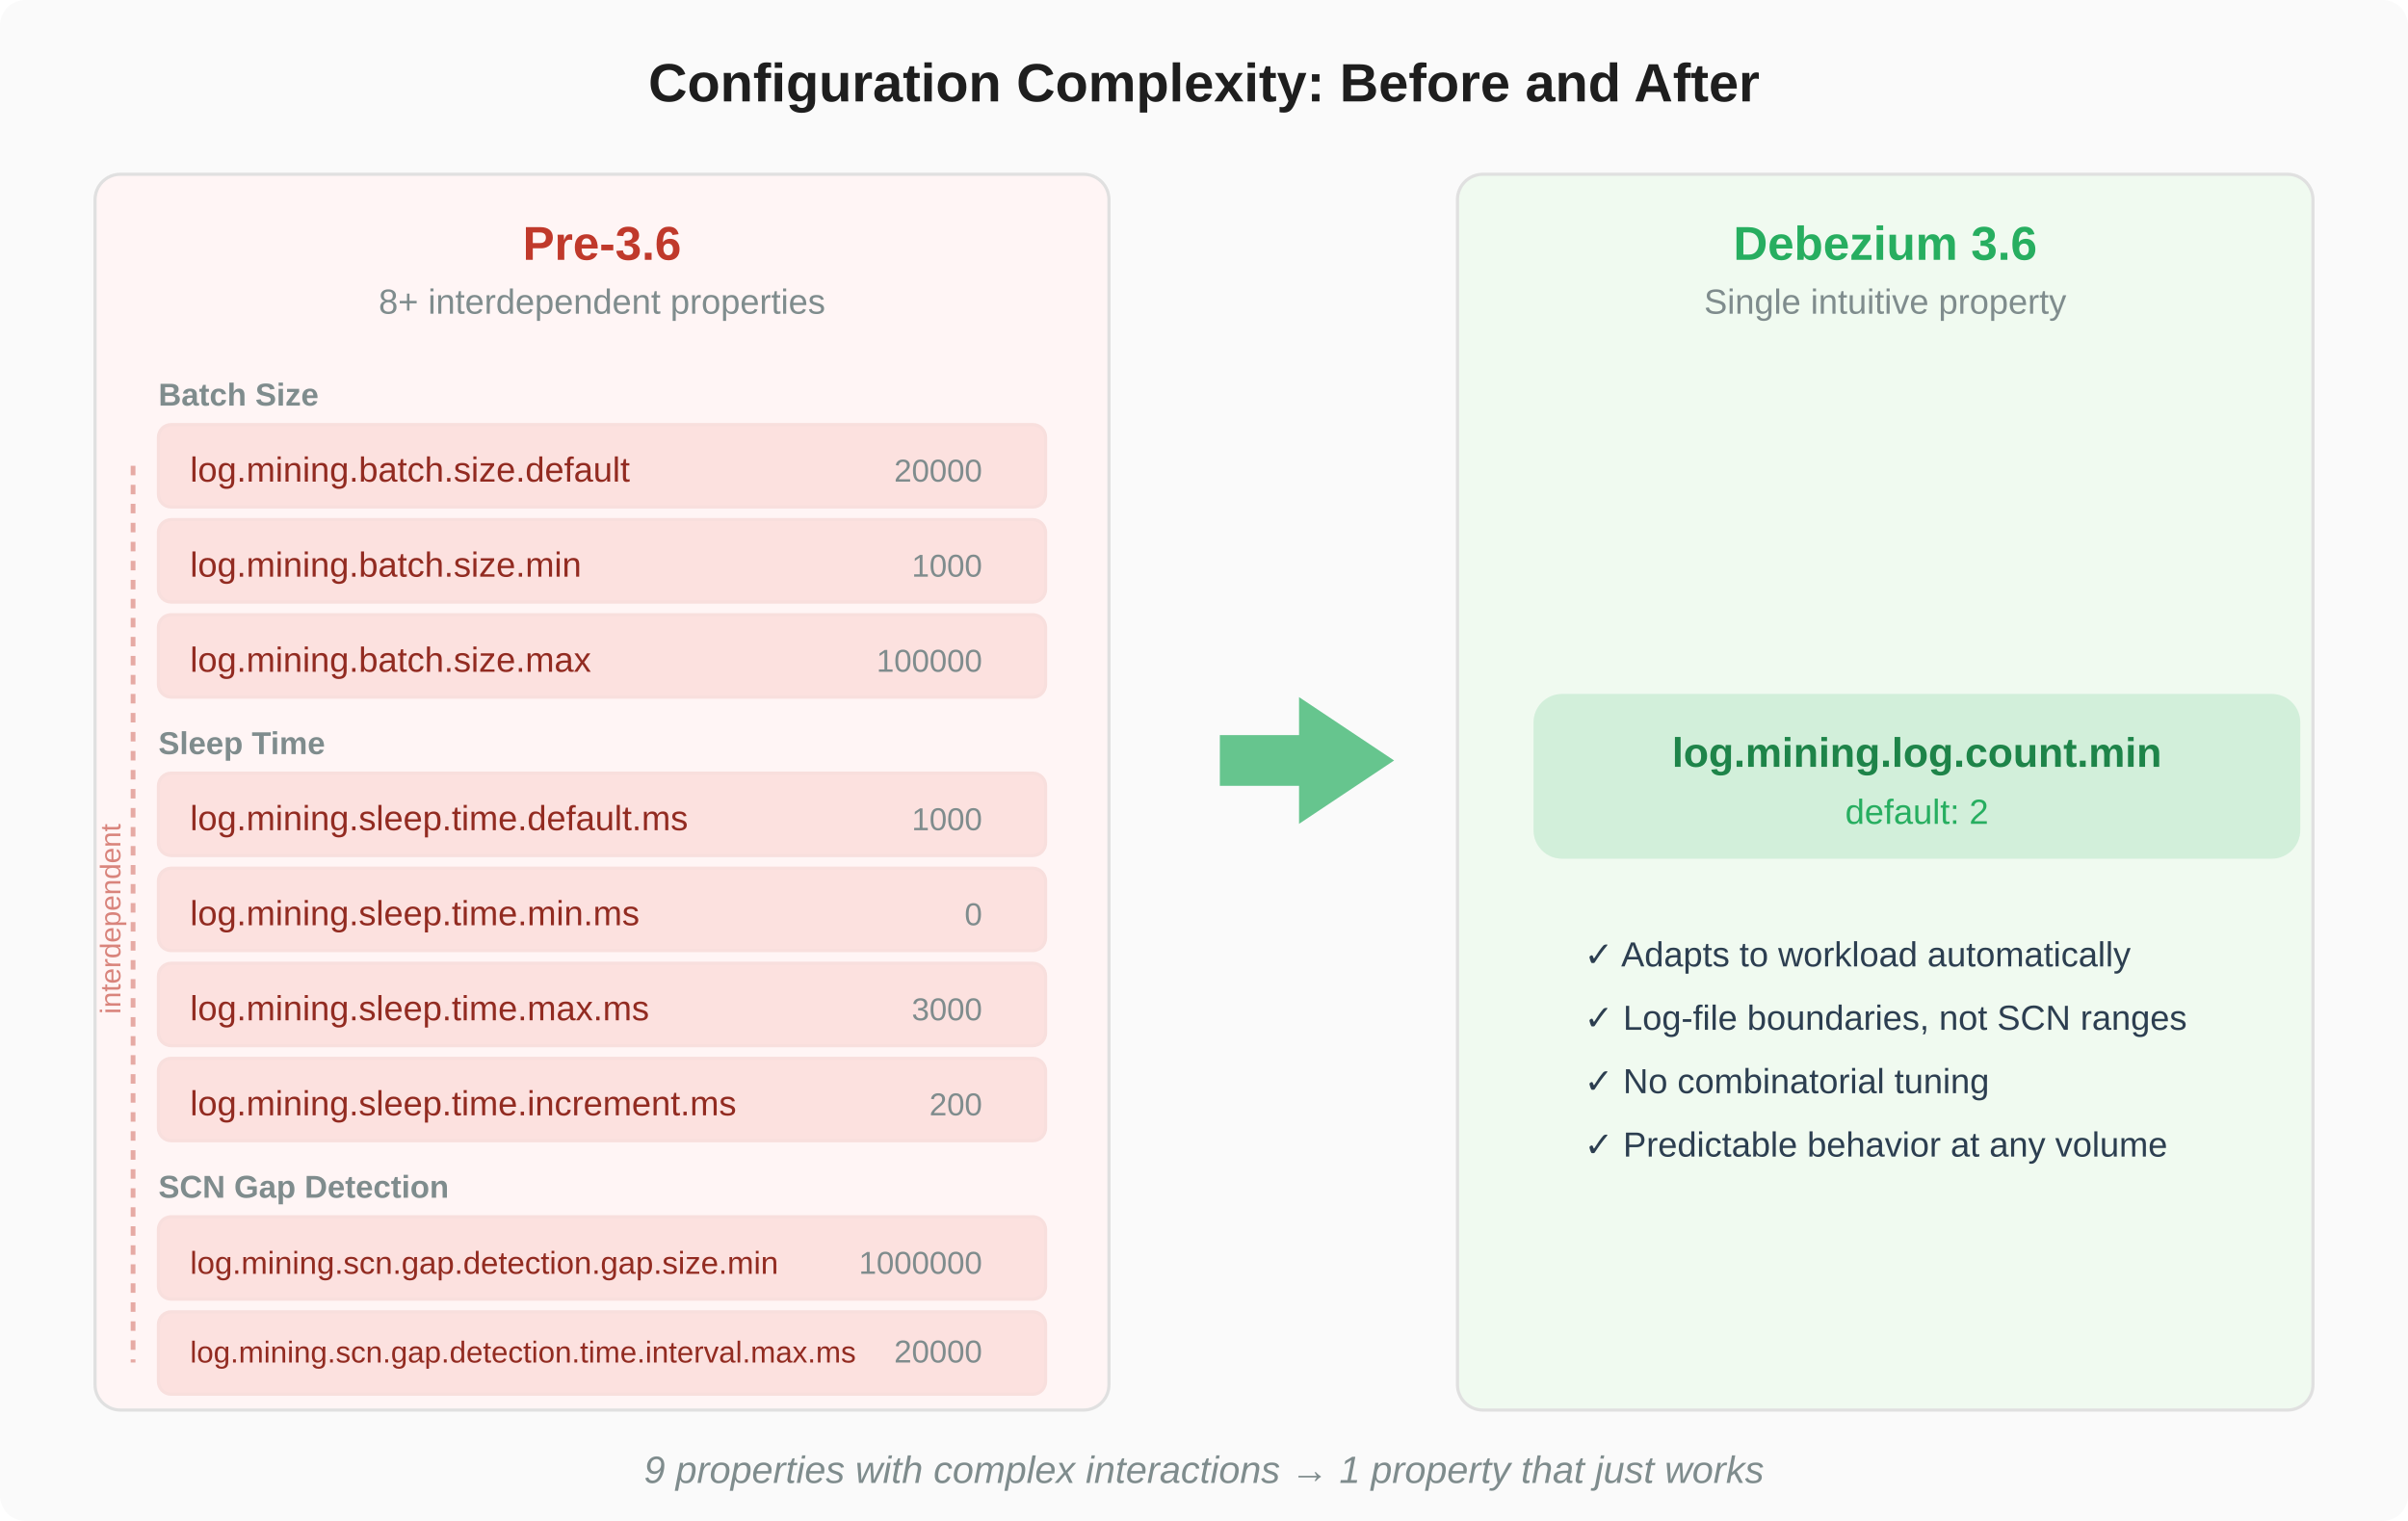
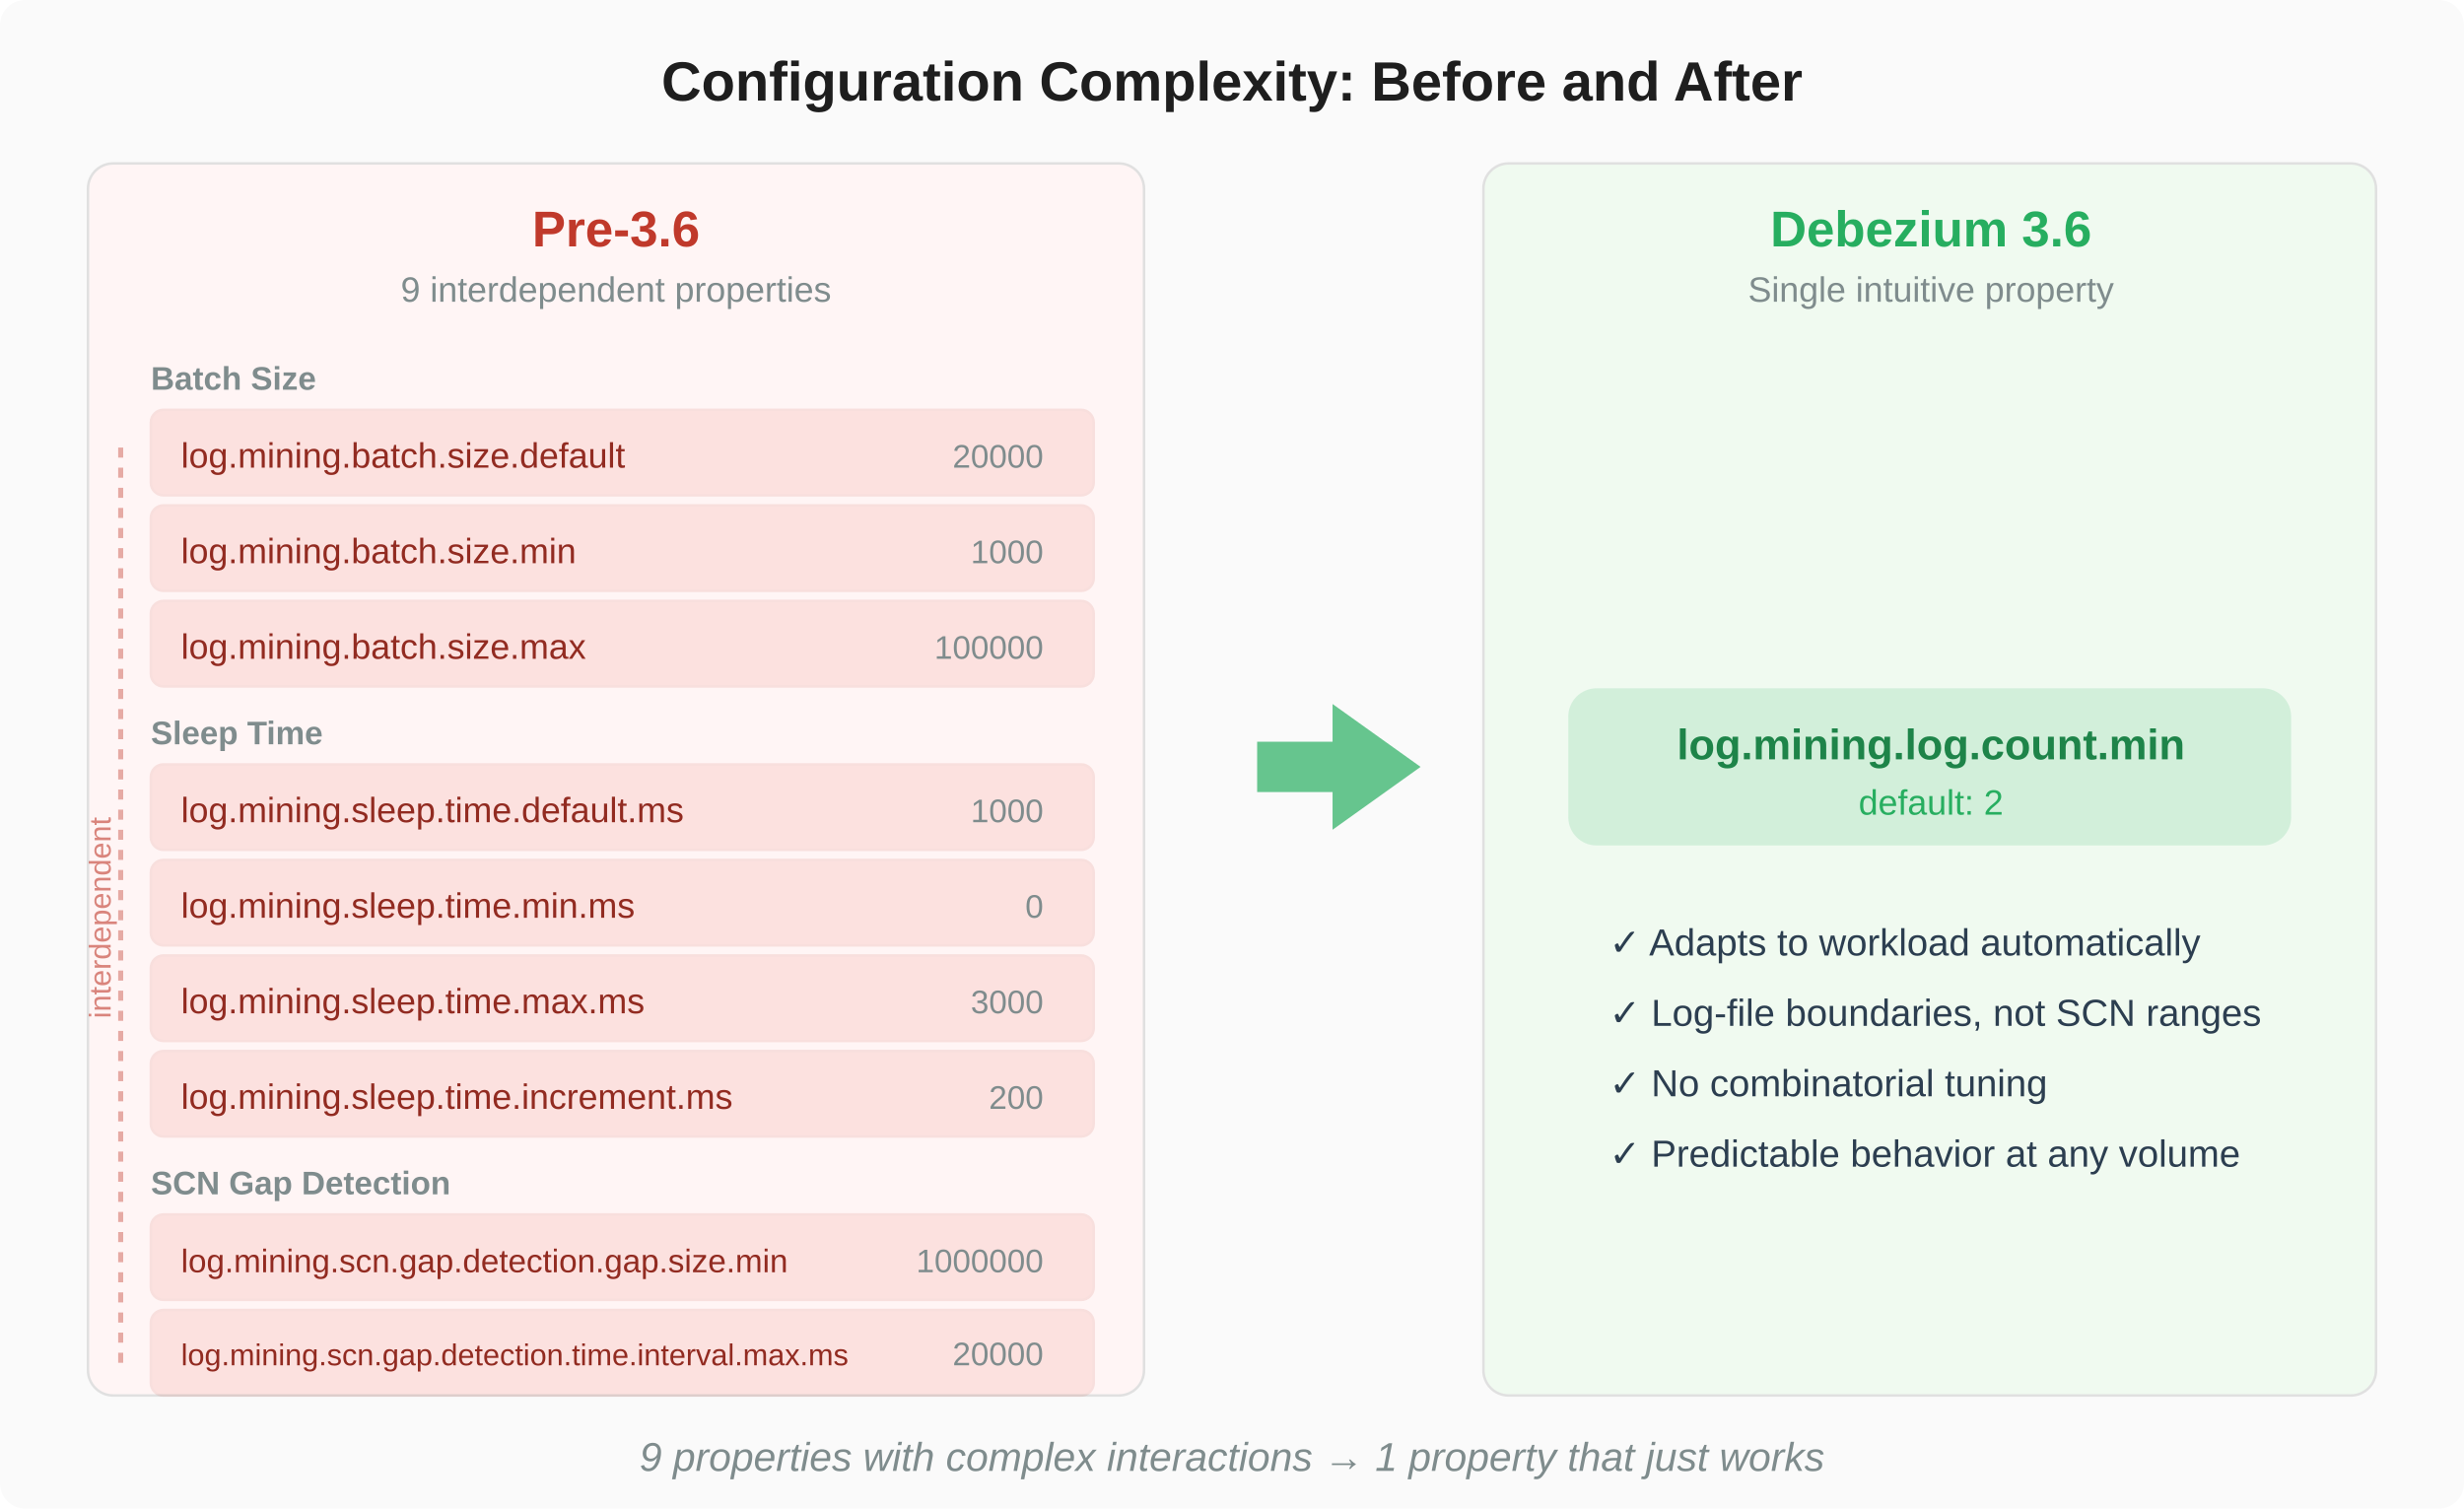
- <svg xmlns="http://www.w3.org/2000/svg" viewBox="0 0 760 480" width="760" height="480" font-family="Arial, Helvetica, sans-serif">
-   <rect width="760" height="480" rx="8" fill="#fafafa" />
-   <text x="380" y="32" text-anchor="middle" font-size="17" font-weight="bold" fill="#1e1e1e">Configuration Complexity: Before and After</text>
-   <rect x="30" y="55" width="320" height="390" rx="8" fill="#fff5f5" stroke="#e0e0e0" stroke-width="1" />
-   <text x="190" y="82" text-anchor="middle" font-size="15" font-weight="bold" fill="#c0392b">Pre-3.6</text>
-   <text x="190" y="99" text-anchor="middle" font-size="11" fill="#7f8c8d">8+ interdependent properties</text>
-   <text x="50" y="128" font-size="10" fill="#7f8c8d" font-weight="bold">Batch Size</text>
-   <rect x="50" y="134" width="280" height="26" rx="4" fill="#e74c3c" opacity="0.12" stroke="#c0392b" stroke-width="1" />
-   <text x="60" y="152" font-size="11" fill="#922b21">log.mining.batch.size.default</text>
-   <text x="310" y="152" text-anchor="end" font-size="10" fill="#7f8c8d">20000</text>
-   <rect x="50" y="164" width="280" height="26" rx="4" fill="#e74c3c" opacity="0.12" stroke="#c0392b" stroke-width="1" />
-   <text x="60" y="182" font-size="11" fill="#922b21">log.mining.batch.size.min</text>
-   <text x="310" y="182" text-anchor="end" font-size="10" fill="#7f8c8d">1000</text>
-   <rect x="50" y="194" width="280" height="26" rx="4" fill="#e74c3c" opacity="0.12" stroke="#c0392b" stroke-width="1" />
-   <text x="60" y="212" font-size="11" fill="#922b21">log.mining.batch.size.max</text>
-   <text x="310" y="212" text-anchor="end" font-size="10" fill="#7f8c8d">100000</text>
-   <text x="50" y="238" font-size="10" fill="#7f8c8d" font-weight="bold">Sleep Time</text>
-   <rect x="50" y="244" width="280" height="26" rx="4" fill="#e74c3c" opacity="0.12" stroke="#c0392b" stroke-width="1" />
-   <text x="60" y="262" font-size="11" fill="#922b21">log.mining.sleep.time.default.ms</text>
-   <text x="310" y="262" text-anchor="end" font-size="10" fill="#7f8c8d">1000</text>
-   <rect x="50" y="274" width="280" height="26" rx="4" fill="#e74c3c" opacity="0.12" stroke="#c0392b" stroke-width="1" />
-   <text x="60" y="292" font-size="11" fill="#922b21">log.mining.sleep.time.min.ms</text>
-   <text x="310" y="292" text-anchor="end" font-size="10" fill="#7f8c8d">0</text>
-   <rect x="50" y="304" width="280" height="26" rx="4" fill="#e74c3c" opacity="0.12" stroke="#c0392b" stroke-width="1" />
-   <text x="60" y="322" font-size="11" fill="#922b21">log.mining.sleep.time.max.ms</text>
-   <text x="310" y="322" text-anchor="end" font-size="10" fill="#7f8c8d">3000</text>
-   <rect x="50" y="334" width="280" height="26" rx="4" fill="#e74c3c" opacity="0.12" stroke="#c0392b" stroke-width="1" />
-   <text x="60" y="352" font-size="11" fill="#922b21">log.mining.sleep.time.increment.ms</text>
-   <text x="310" y="352" text-anchor="end" font-size="10" fill="#7f8c8d">200</text>
-   <text x="50" y="378" font-size="10" fill="#7f8c8d" font-weight="bold">SCN Gap Detection</text>
-   <rect x="50" y="384" width="280" height="26" rx="4" fill="#e74c3c" opacity="0.12" stroke="#c0392b" stroke-width="1" />
-   <text x="60" y="402" font-size="10" fill="#922b21">log.mining.scn.gap.detection.gap.size.min</text>
-   <text x="310" y="402" text-anchor="end" font-size="10" fill="#7f8c8d">1000000</text>
-   <rect x="50" y="414" width="280" height="26" rx="4" fill="#e74c3c" opacity="0.12" stroke="#c0392b" stroke-width="1" />
-   <text x="60" y="430" font-size="9.5" fill="#922b21">log.mining.scn.gap.detection.time.interval.max.ms</text>
-   <text x="310" y="430" text-anchor="end" font-size="10" fill="#7f8c8d">20000</text>
-   <line x1="42" y1="147" x2="42" y2="430" stroke="#c0392b" stroke-width="1.5" stroke-dasharray="3,3" opacity="0.4" />
-   <text x="38" y="290" text-anchor="middle" font-size="9" fill="#c0392b" transform="rotate(-90, 38, 290)" opacity="0.6">interdependent</text>
-   <polygon points="440,240 410,220 410,232 385,232 385,248 410,248 410,260" fill="#27ae60" opacity="0.7" />
-   <rect x="460" y="55" width="270" height="390" rx="8" fill="#f0faf0" stroke="#e0e0e0" stroke-width="1" />
-   <text x="595" y="82" text-anchor="middle" font-size="15" font-weight="bold" fill="#27ae60">Debezium 3.6</text>
-   <text x="595" y="99" text-anchor="middle" font-size="11" fill="#7f8c8d">Single intuitive property</text>
-   <rect x="485" y="220" width="240" height="50" rx="8" fill="#27ae60" opacity="0.15" stroke="#27ae60" stroke-width="2" />
-   <text x="605" y="242" text-anchor="middle" font-size="13" fill="#1e8449" font-weight="bold">log.mining.log.count.min</text>
-   <text x="605" y="260" text-anchor="middle" font-size="11" fill="#27ae60">default: 2</text>
-   <text x="500" y="305" font-size="11" fill="#2c3e50">✓  Adapts to workload automatically</text>
-   <text x="500" y="325" font-size="11" fill="#2c3e50">✓  Log-file boundaries, not SCN ranges</text>
-   <text x="500" y="345" font-size="11" fill="#2c3e50">✓  No combinatorial tuning</text>
-   <text x="500" y="365" font-size="11" fill="#2c3e50">✓  Predictable behavior at any volume</text>
-   <text x="380" y="468" text-anchor="middle" font-size="12" fill="#7f8c8d" font-style="italic">9 properties with complex interactions → 1 property that just works</text>
+ <svg xmlns="http://www.w3.org/2000/svg" viewBox="0 0 980 600" width="980" height="600" font-family="Arial, Helvetica, sans-serif">
+   <rect width="980" height="600" rx="10" fill="#fafafa" />
+   <text x="490" y="40" text-anchor="middle" font-size="22" font-weight="bold" fill="#1e1e1e">Configuration Complexity: Before and After</text>
+   <rect x="35" y="65" width="420" height="490" rx="10" fill="#fff5f5" stroke="#e0e0e0" stroke-width="1" />
+   <text x="245" y="98" text-anchor="middle" font-size="20" font-weight="bold" fill="#c0392b">Pre-3.6</text>
+   <text x="245" y="120" text-anchor="middle" font-size="14" fill="#7f8c8d">9 interdependent properties</text>
+   <text x="60" y="155" font-size="13" fill="#7f8c8d" font-weight="bold">Batch Size</text>
+   <rect x="60" y="163" width="375" height="34" rx="5" fill="#e74c3c" opacity="0.12" stroke="#c0392b" stroke-width="1" />
+   <text x="72" y="186" font-size="14" fill="#922b21">log.mining.batch.size.default</text>
+   <text x="415" y="186" text-anchor="end" font-size="13" fill="#7f8c8d">20000</text>
+   <rect x="60" y="201" width="375" height="34" rx="5" fill="#e74c3c" opacity="0.12" stroke="#c0392b" stroke-width="1" />
+   <text x="72" y="224" font-size="14" fill="#922b21">log.mining.batch.size.min</text>
+   <text x="415" y="224" text-anchor="end" font-size="13" fill="#7f8c8d">1000</text>
+   <rect x="60" y="239" width="375" height="34" rx="5" fill="#e74c3c" opacity="0.12" stroke="#c0392b" stroke-width="1" />
+   <text x="72" y="262" font-size="14" fill="#922b21">log.mining.batch.size.max</text>
+   <text x="415" y="262" text-anchor="end" font-size="13" fill="#7f8c8d">100000</text>
+   <text x="60" y="296" font-size="13" fill="#7f8c8d" font-weight="bold">Sleep Time</text>
+   <rect x="60" y="304" width="375" height="34" rx="5" fill="#e74c3c" opacity="0.12" stroke="#c0392b" stroke-width="1" />
+   <text x="72" y="327" font-size="14" fill="#922b21">log.mining.sleep.time.default.ms</text>
+   <text x="415" y="327" text-anchor="end" font-size="13" fill="#7f8c8d">1000</text>
+   <rect x="60" y="342" width="375" height="34" rx="5" fill="#e74c3c" opacity="0.12" stroke="#c0392b" stroke-width="1" />
+   <text x="72" y="365" font-size="14" fill="#922b21">log.mining.sleep.time.min.ms</text>
+   <text x="415" y="365" text-anchor="end" font-size="13" fill="#7f8c8d">0</text>
+   <rect x="60" y="380" width="375" height="34" rx="5" fill="#e74c3c" opacity="0.12" stroke="#c0392b" stroke-width="1" />
+   <text x="72" y="403" font-size="14" fill="#922b21">log.mining.sleep.time.max.ms</text>
+   <text x="415" y="403" text-anchor="end" font-size="13" fill="#7f8c8d">3000</text>
+   <rect x="60" y="418" width="375" height="34" rx="5" fill="#e74c3c" opacity="0.12" stroke="#c0392b" stroke-width="1" />
+   <text x="72" y="441" font-size="14" fill="#922b21">log.mining.sleep.time.increment.ms</text>
+   <text x="415" y="441" text-anchor="end" font-size="13" fill="#7f8c8d">200</text>
+   <text x="60" y="475" font-size="13" fill="#7f8c8d" font-weight="bold">SCN Gap Detection</text>
+   <rect x="60" y="483" width="375" height="34" rx="5" fill="#e74c3c" opacity="0.12" stroke="#c0392b" stroke-width="1" />
+   <text x="72" y="506" font-size="13" fill="#922b21">log.mining.scn.gap.detection.gap.size.min</text>
+   <text x="415" y="506" text-anchor="end" font-size="13" fill="#7f8c8d">1000000</text>
+   <rect x="60" y="521" width="375" height="34" rx="5" fill="#e74c3c" opacity="0.12" stroke="#c0392b" stroke-width="1" />
+   <text x="72" y="543" font-size="12" fill="#922b21">log.mining.scn.gap.detection.time.interval.max.ms</text>
+   <text x="415" y="543" text-anchor="end" font-size="13" fill="#7f8c8d">20000</text>
+   <line x1="48" y1="178" x2="48" y2="543" stroke="#c0392b" stroke-width="2" stroke-dasharray="4,4" opacity="0.4" />
+   <text x="44" y="365" text-anchor="middle" font-size="12" fill="#c0392b" transform="rotate(-90, 44, 365)" opacity="0.6">interdependent</text>
+   <polygon points="565,305 530,280 530,295 500,295 500,315 530,315 530,330" fill="#27ae60" opacity="0.7" />
+   <rect x="590" y="65" width="355" height="490" rx="10" fill="#f0faf0" stroke="#e0e0e0" stroke-width="1" />
+   <text x="768" y="98" text-anchor="middle" font-size="20" font-weight="bold" fill="#27ae60">Debezium 3.6</text>
+   <text x="768" y="120" text-anchor="middle" font-size="14" fill="#7f8c8d">Single intuitive property</text>
+   <rect x="625" y="275" width="285" height="60" rx="10" fill="#27ae60" opacity="0.15" stroke="#27ae60" stroke-width="2.5" />
+   <text x="768" y="302" text-anchor="middle" font-size="17" fill="#1e8449" font-weight="bold">log.mining.log.count.min</text>
+   <text x="768" y="324" text-anchor="middle" font-size="14" fill="#27ae60">default: 2</text>
+   <text x="640" y="380" font-size="15" fill="#2c3e50">✓  Adapts to workload automatically</text>
+   <text x="640" y="408" font-size="15" fill="#2c3e50">✓  Log-file boundaries, not SCN ranges</text>
+   <text x="640" y="436" font-size="15" fill="#2c3e50">✓  No combinatorial tuning</text>
+   <text x="640" y="464" font-size="15" fill="#2c3e50">✓  Predictable behavior at any volume</text>
+   <text x="490" y="585" text-anchor="middle" font-size="16" fill="#7f8c8d" font-style="italic">9 properties with complex interactions → 1 property that just works</text>
</svg>
